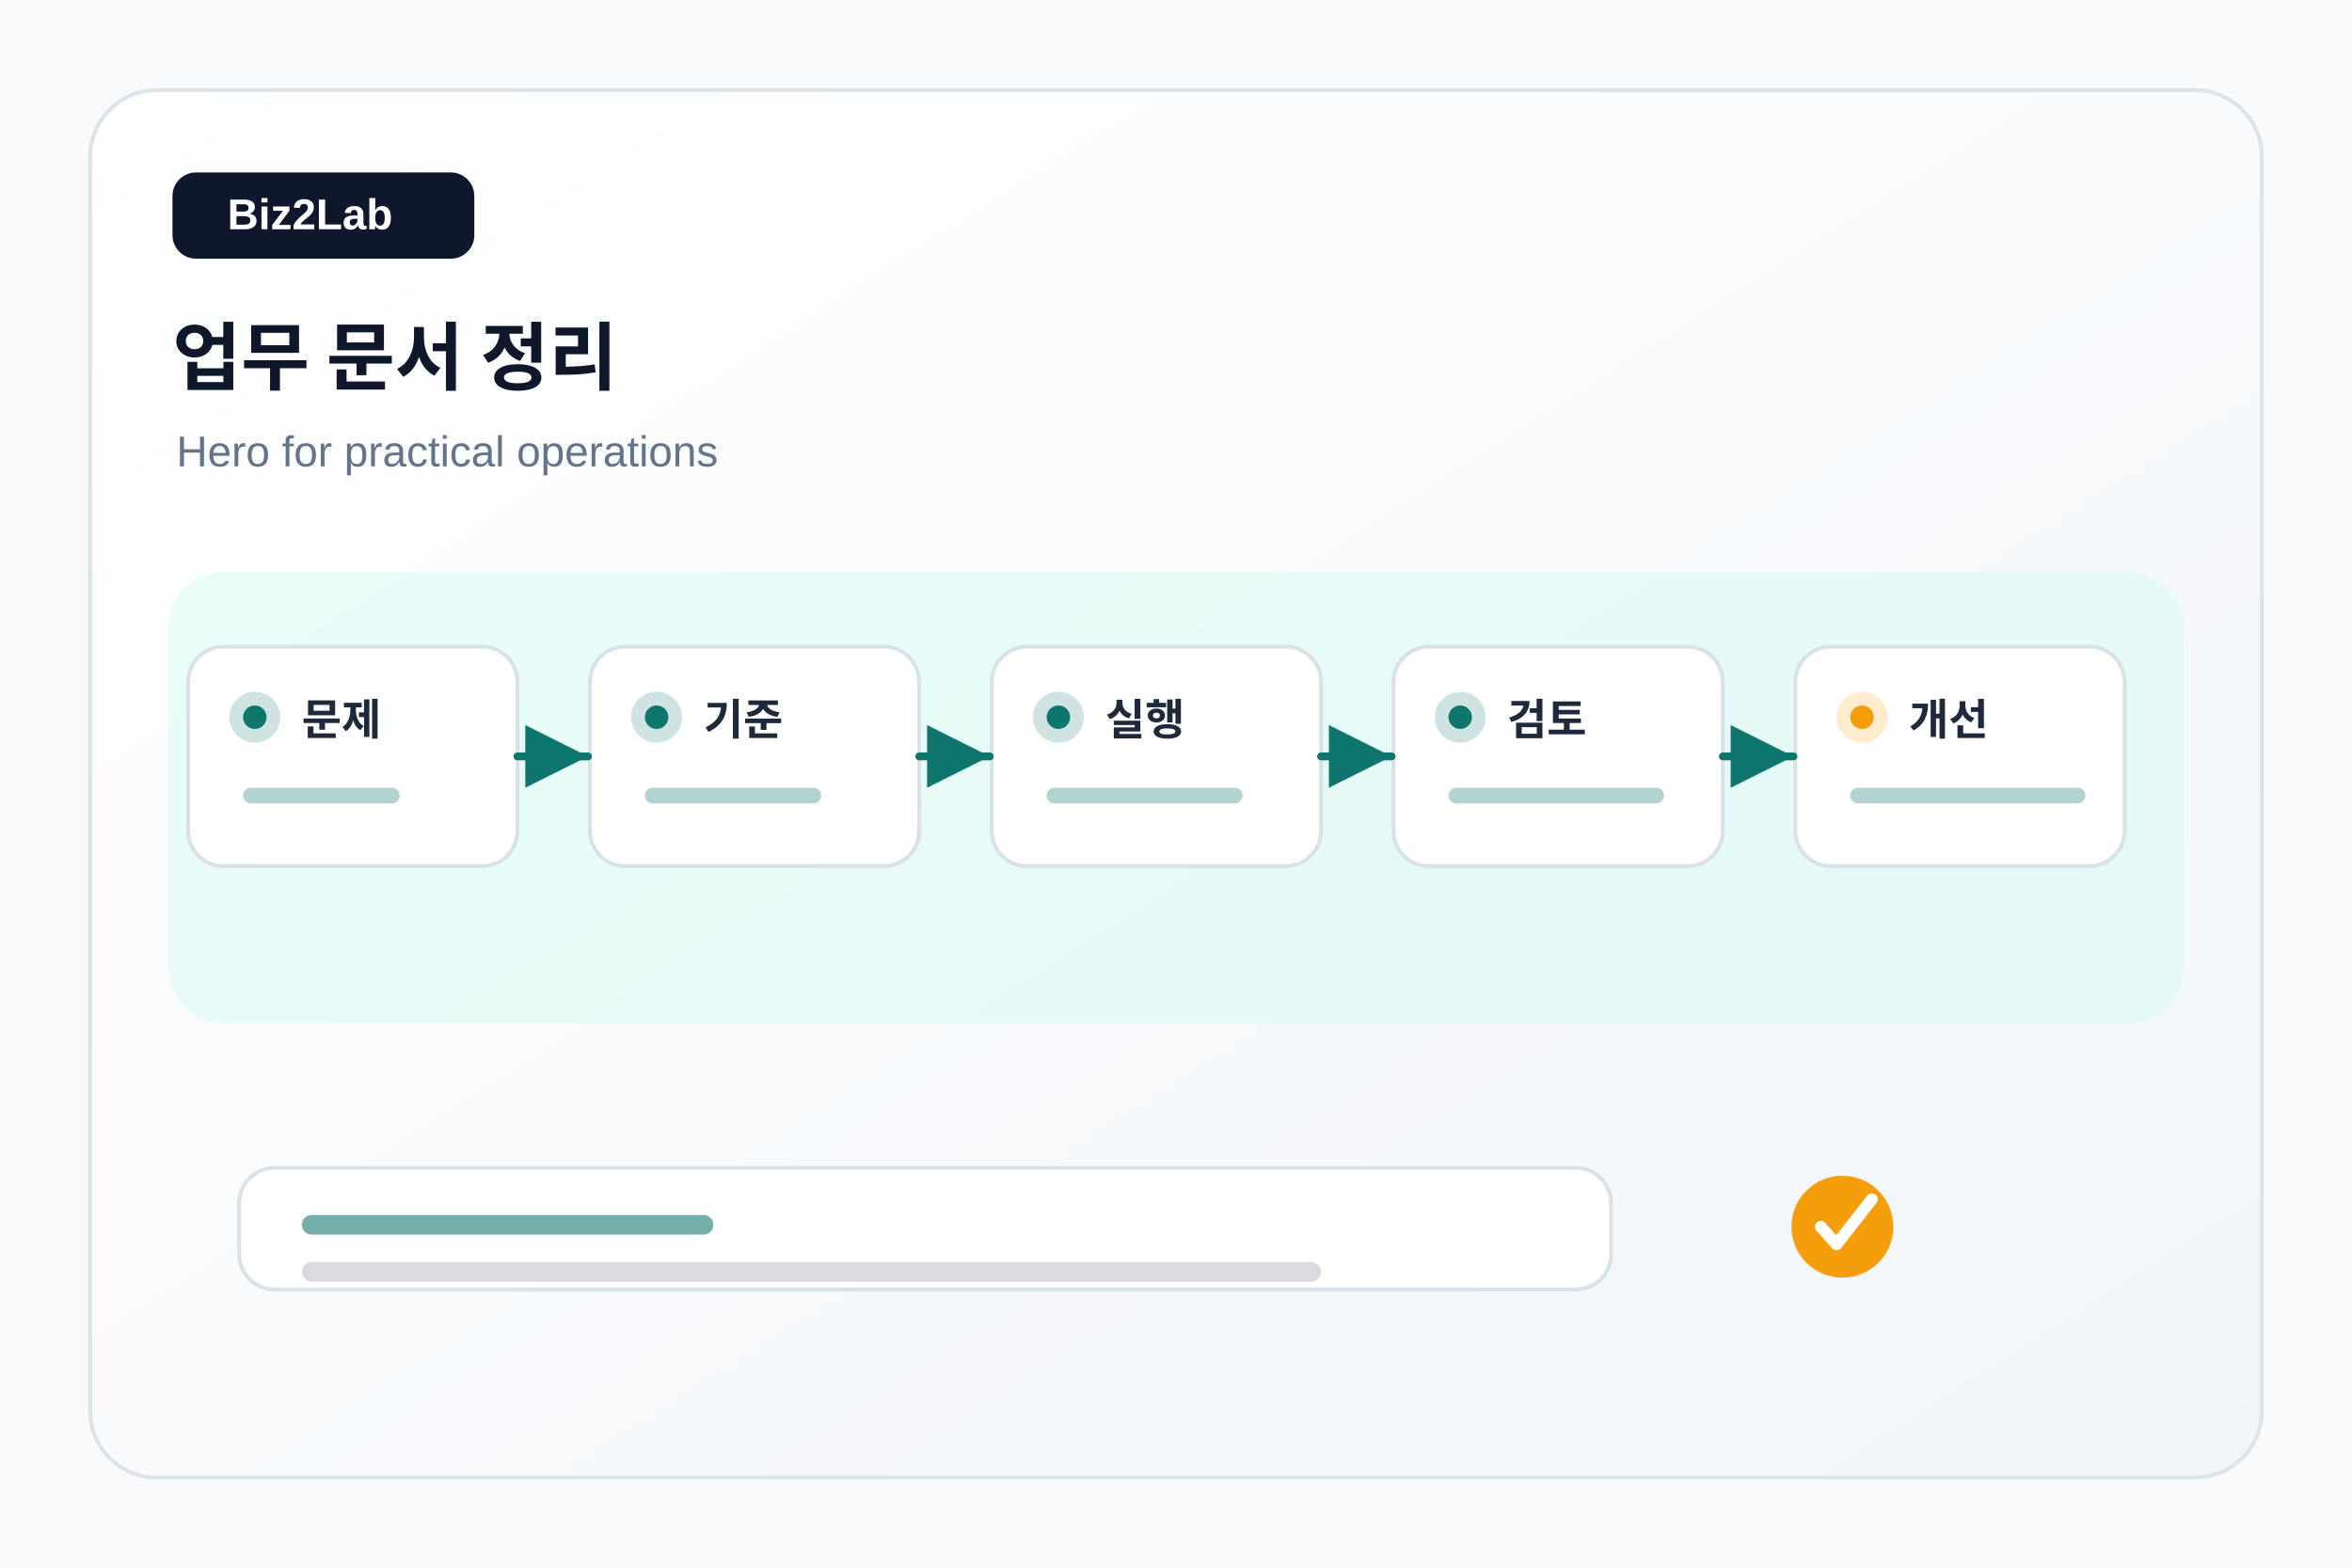
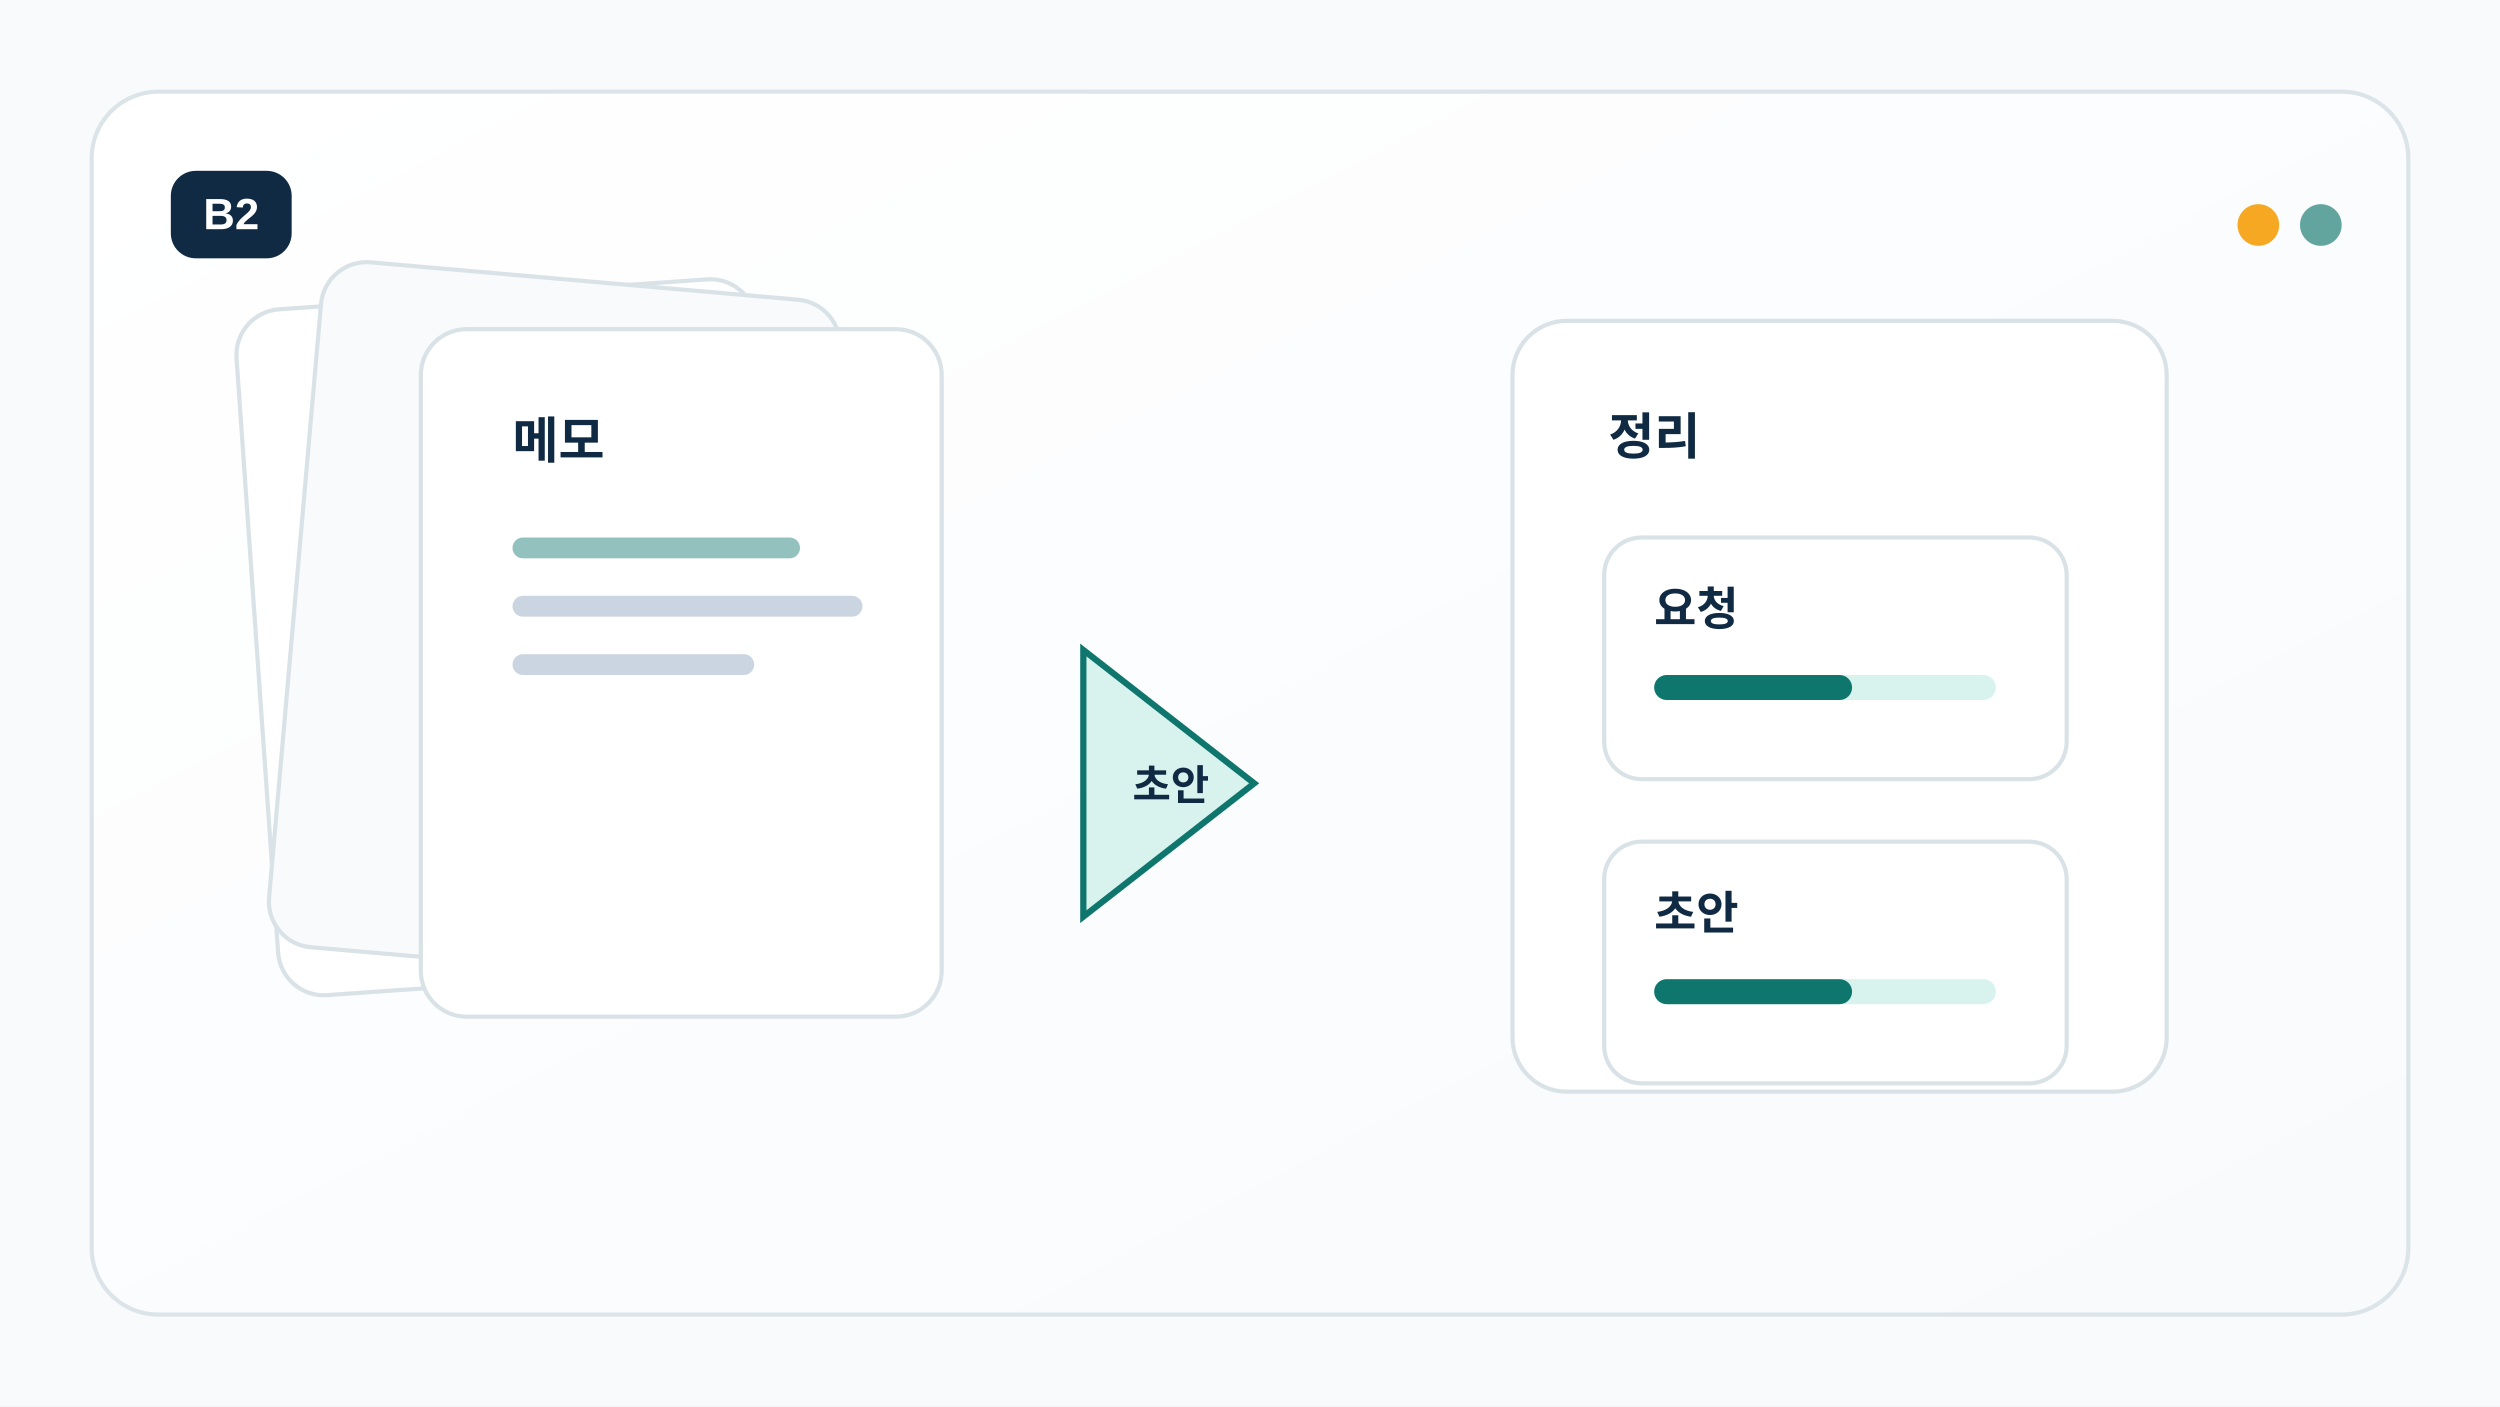
- <svg xmlns="http://www.w3.org/2000/svg" width="1200" height="800" viewBox="0 0 1200 800" role="img">
+ <svg xmlns="http://www.w3.org/2000/svg" width="1200" height="675" viewBox="0 0 1200 675" role="img">
  <defs>
    <marker id="arrow" markerWidth="12" markerHeight="12" refX="10" refY="6" orient="auto" markerUnits="strokeWidth">
      <path d="M2,2 L10,6 L2,10 Z" fill="#0f766e" />
    </marker>
-     <linearGradient id="bg" x1="0" x2="1" y1="0" y2="1">
+     <linearGradient id="panel" x1="0" x2="1" y1="0" y2="1">
      <stop offset="0" stop-color="#ffffff" />
-       <stop offset="1" stop-color="#f1f5f9" />
+       <stop offset="1" stop-color="#f8fafc" />
    </linearGradient>
  </defs>
-   <rect width="1200" height="800" fill="#f8fafc" />
-   <rect x="46" y="46" width="1108" height="708" rx="34" fill="url(#bg)" stroke="#dbe4e8" stroke-width="2" />
-   <rect x="88" y="88" width="154" height="44" rx="12" fill="#0f172a" />
-   <text x="116" y="117" fill="#ffffff" font-family="Arial, sans-serif" font-size="22" font-weight="800">Biz2Lab</text>
-   <text x="88" y="196" fill="#0f172a" font-family="Arial, 'Malgun Gothic', sans-serif" font-size="38" font-weight="800">업무 문서 정리</text>
-   <text x="90" y="238" fill="#64748b" font-family="Arial, sans-serif" font-size="22">Hero for practical operations</text>
-   <rect x="86" y="292" width="1028" height="230" rx="28" fill="#ccfbf1" opacity="0.42" />
-   <g>
-     <rect x="96" y="330" width="168" height="112" rx="18" fill="#ffffff" stroke="#d8e2e7" stroke-width="2" />
-     <circle cx="130" cy="366" r="13" fill="#0f766e" opacity="0.2" />
-     <circle cx="130" cy="366" r="6" fill="#0f766e" />
-     <text x="154" y="375" fill="#1e293b" font-family="Arial, 'Malgun Gothic', sans-serif" font-size="22" font-weight="700">문제</text>
-     <rect x="124" y="402" width="80" height="8" rx="4" fill="#0f766e" opacity="0.32" />
+   <rect width="1200" height="675" fill="#f8fafc" />
+   <rect x="44" y="44" width="1112" height="587" rx="32" fill="url(#panel)" stroke="#dbe4e8" stroke-width="2" />
+   <rect x="82" y="82" width="58" height="42" rx="12" fill="#102a43" />
+   <text x="111" y="110" text-anchor="middle" fill="#ffffff" font-family="Arial, 'Malgun Gothic', sans-serif" font-size="21" font-weight="700">B2</text>
+   <g opacity="0.9">
+     <circle cx="1084" cy="108" r="10" fill="#f59e0b" />
+     <circle cx="1114" cy="108" r="10" fill="#0f766e" opacity="0.72" />
  </g>
-   <g>
-     <rect x="301" y="330" width="168" height="112" rx="18" fill="#ffffff" stroke="#d8e2e7" stroke-width="2" />
-     <circle cx="335" cy="366" r="13" fill="#0f766e" opacity="0.2" />
-     <circle cx="335" cy="366" r="6" fill="#0f766e" />
-     <text x="359" y="375" fill="#1e293b" font-family="Arial, 'Malgun Gothic', sans-serif" font-size="22" font-weight="700">기준</text>
-     <rect x="329" y="402" width="90" height="8" rx="4" fill="#0f766e" opacity="0.32" />
+   <g data-family="document-cleanup-board">
+     <rect x="112" y="150" width="250" height="330" rx="22" fill="#ffffff" stroke="#d8e2e7" stroke-width="2" transform="rotate(-4 112 150)" />
+     <rect x="156" y="124" width="250" height="330" rx="22" fill="#f8fafc" stroke="#d8e2e7" stroke-width="2" transform="rotate(5 156 124)" />
+     <rect x="202" y="158" width="250" height="330" rx="22" fill="#ffffff" stroke="#d8e2e7" stroke-width="2" />
+     <text x="246" y="220" text-anchor="start" fill="#102a43" font-family="Arial, 'Malgun Gothic', sans-serif" font-size="24" font-weight="700">메모</text>
+     <rect x="246" y="258" width="138" height="10" rx="5" fill="#0f766e" opacity="0.45" />
+     <rect x="246" y="286" width="168" height="10" rx="5" fill="#cbd5e1" />
+     <rect x="246" y="314" width="116" height="10" rx="5" fill="#cbd5e1" />
+     <path d="M520 312 l82 64 l-82 64 z" fill="#d8f3ee" stroke="#0f766e" stroke-width="3" />
+     <text x="562" y="384" text-anchor="middle" fill="#102a43" font-family="Arial, 'Malgun Gothic', sans-serif" font-size="20" font-weight="700">초안</text>
+     <rect x="726" y="154" width="314" height="370" rx="26" fill="#ffffff" stroke="#d8e2e7" stroke-width="2" />
+     <text x="772" y="218" text-anchor="start" fill="#102a43" font-family="Arial, 'Malgun Gothic', sans-serif" font-size="24" font-weight="700">정리</text>
+     <g>
+       <rect x="770" y="258" width="222" height="116" rx="18" fill="#ffffff" stroke="#d8e2e7" stroke-width="2" />
+       <text x="794" y="300" text-anchor="start" fill="#102a43" font-family="Arial, 'Malgun Gothic', sans-serif" font-size="22" font-weight="700">요청</text>
+       <rect x="794" y="324" width="164" height="12" rx="6" fill="#d8f3ee" />
+       <rect x="794" y="324" width="95" height="12" rx="6" fill="#0f766e" />
+     </g>
+     <g>
+       <rect x="770" y="404" width="222" height="116" rx="18" fill="#ffffff" stroke="#d8e2e7" stroke-width="2" />
+       <text x="794" y="446" text-anchor="start" fill="#102a43" font-family="Arial, 'Malgun Gothic', sans-serif" font-size="22" font-weight="700">초안</text>
+       <rect x="794" y="470" width="164" height="12" rx="6" fill="#d8f3ee" />
+       <rect x="794" y="470" width="95" height="12" rx="6" fill="#0f766e" />
+     </g>
  </g>
-   <g>
-     <rect x="506" y="330" width="168" height="112" rx="18" fill="#ffffff" stroke="#d8e2e7" stroke-width="2" />
-     <circle cx="540" cy="366" r="13" fill="#0f766e" opacity="0.2" />
-     <circle cx="540" cy="366" r="6" fill="#0f766e" />
-     <text x="564" y="375" fill="#1e293b" font-family="Arial, 'Malgun Gothic', sans-serif" font-size="22" font-weight="700">실행</text>
-     <rect x="534" y="402" width="100" height="8" rx="4" fill="#0f766e" opacity="0.32" />
-   </g>
-   <g>
-     <rect x="711" y="330" width="168" height="112" rx="18" fill="#ffffff" stroke="#d8e2e7" stroke-width="2" />
-     <circle cx="745" cy="366" r="13" fill="#0f766e" opacity="0.2" />
-     <circle cx="745" cy="366" r="6" fill="#0f766e" />
-     <text x="769" y="375" fill="#1e293b" font-family="Arial, 'Malgun Gothic', sans-serif" font-size="22" font-weight="700">검토</text>
-     <rect x="739" y="402" width="110" height="8" rx="4" fill="#0f766e" opacity="0.32" />
-   </g>
-   <g>
-     <rect x="916" y="330" width="168" height="112" rx="18" fill="#ffffff" stroke="#d8e2e7" stroke-width="2" />
-     <circle cx="950" cy="366" r="13" fill="#f59e0b" opacity="0.2" />
-     <circle cx="950" cy="366" r="6" fill="#f59e0b" />
-     <text x="974" y="375" fill="#1e293b" font-family="Arial, 'Malgun Gothic', sans-serif" font-size="22" font-weight="700">개선</text>
-     <rect x="944" y="402" width="120" height="8" rx="4" fill="#0f766e" opacity="0.32" />
-   </g>
-   <path d="M 264 386 C 276 386, 288 386, 300 386" stroke="#0f766e" stroke-width="4" fill="none" stroke-linecap="round" marker-end="url(#arrow)" />
-   <path d="M 469 386 C 481 386, 493 386, 505 386" stroke="#0f766e" stroke-width="4" fill="none" stroke-linecap="round" marker-end="url(#arrow)" />
-   <path d="M 674 386 C 686 386, 698 386, 710 386" stroke="#0f766e" stroke-width="4" fill="none" stroke-linecap="round" marker-end="url(#arrow)" />
-   <path d="M 879 386 C 891 386, 903 386, 915 386" stroke="#0f766e" stroke-width="4" fill="none" stroke-linecap="round" marker-end="url(#arrow)" />
-   <rect x="122" y="596" width="700" height="62" rx="18" fill="#ffffff" stroke="#d8e2e7" stroke-width="2" />
-   <rect x="154" y="620" width="210" height="10" rx="5" fill="#0f766e" opacity="0.58" />
-   <rect x="154" y="644" width="520" height="10" rx="5" fill="#0f172a" opacity="0.16" />
-   <circle cx="940" cy="626" r="26" fill="#f59e0b" />
-   <path d="M929 626 l8 9 l18 -23" fill="none" stroke="#ffffff" stroke-width="6" stroke-linecap="round" stroke-linejoin="round" />
</svg>
